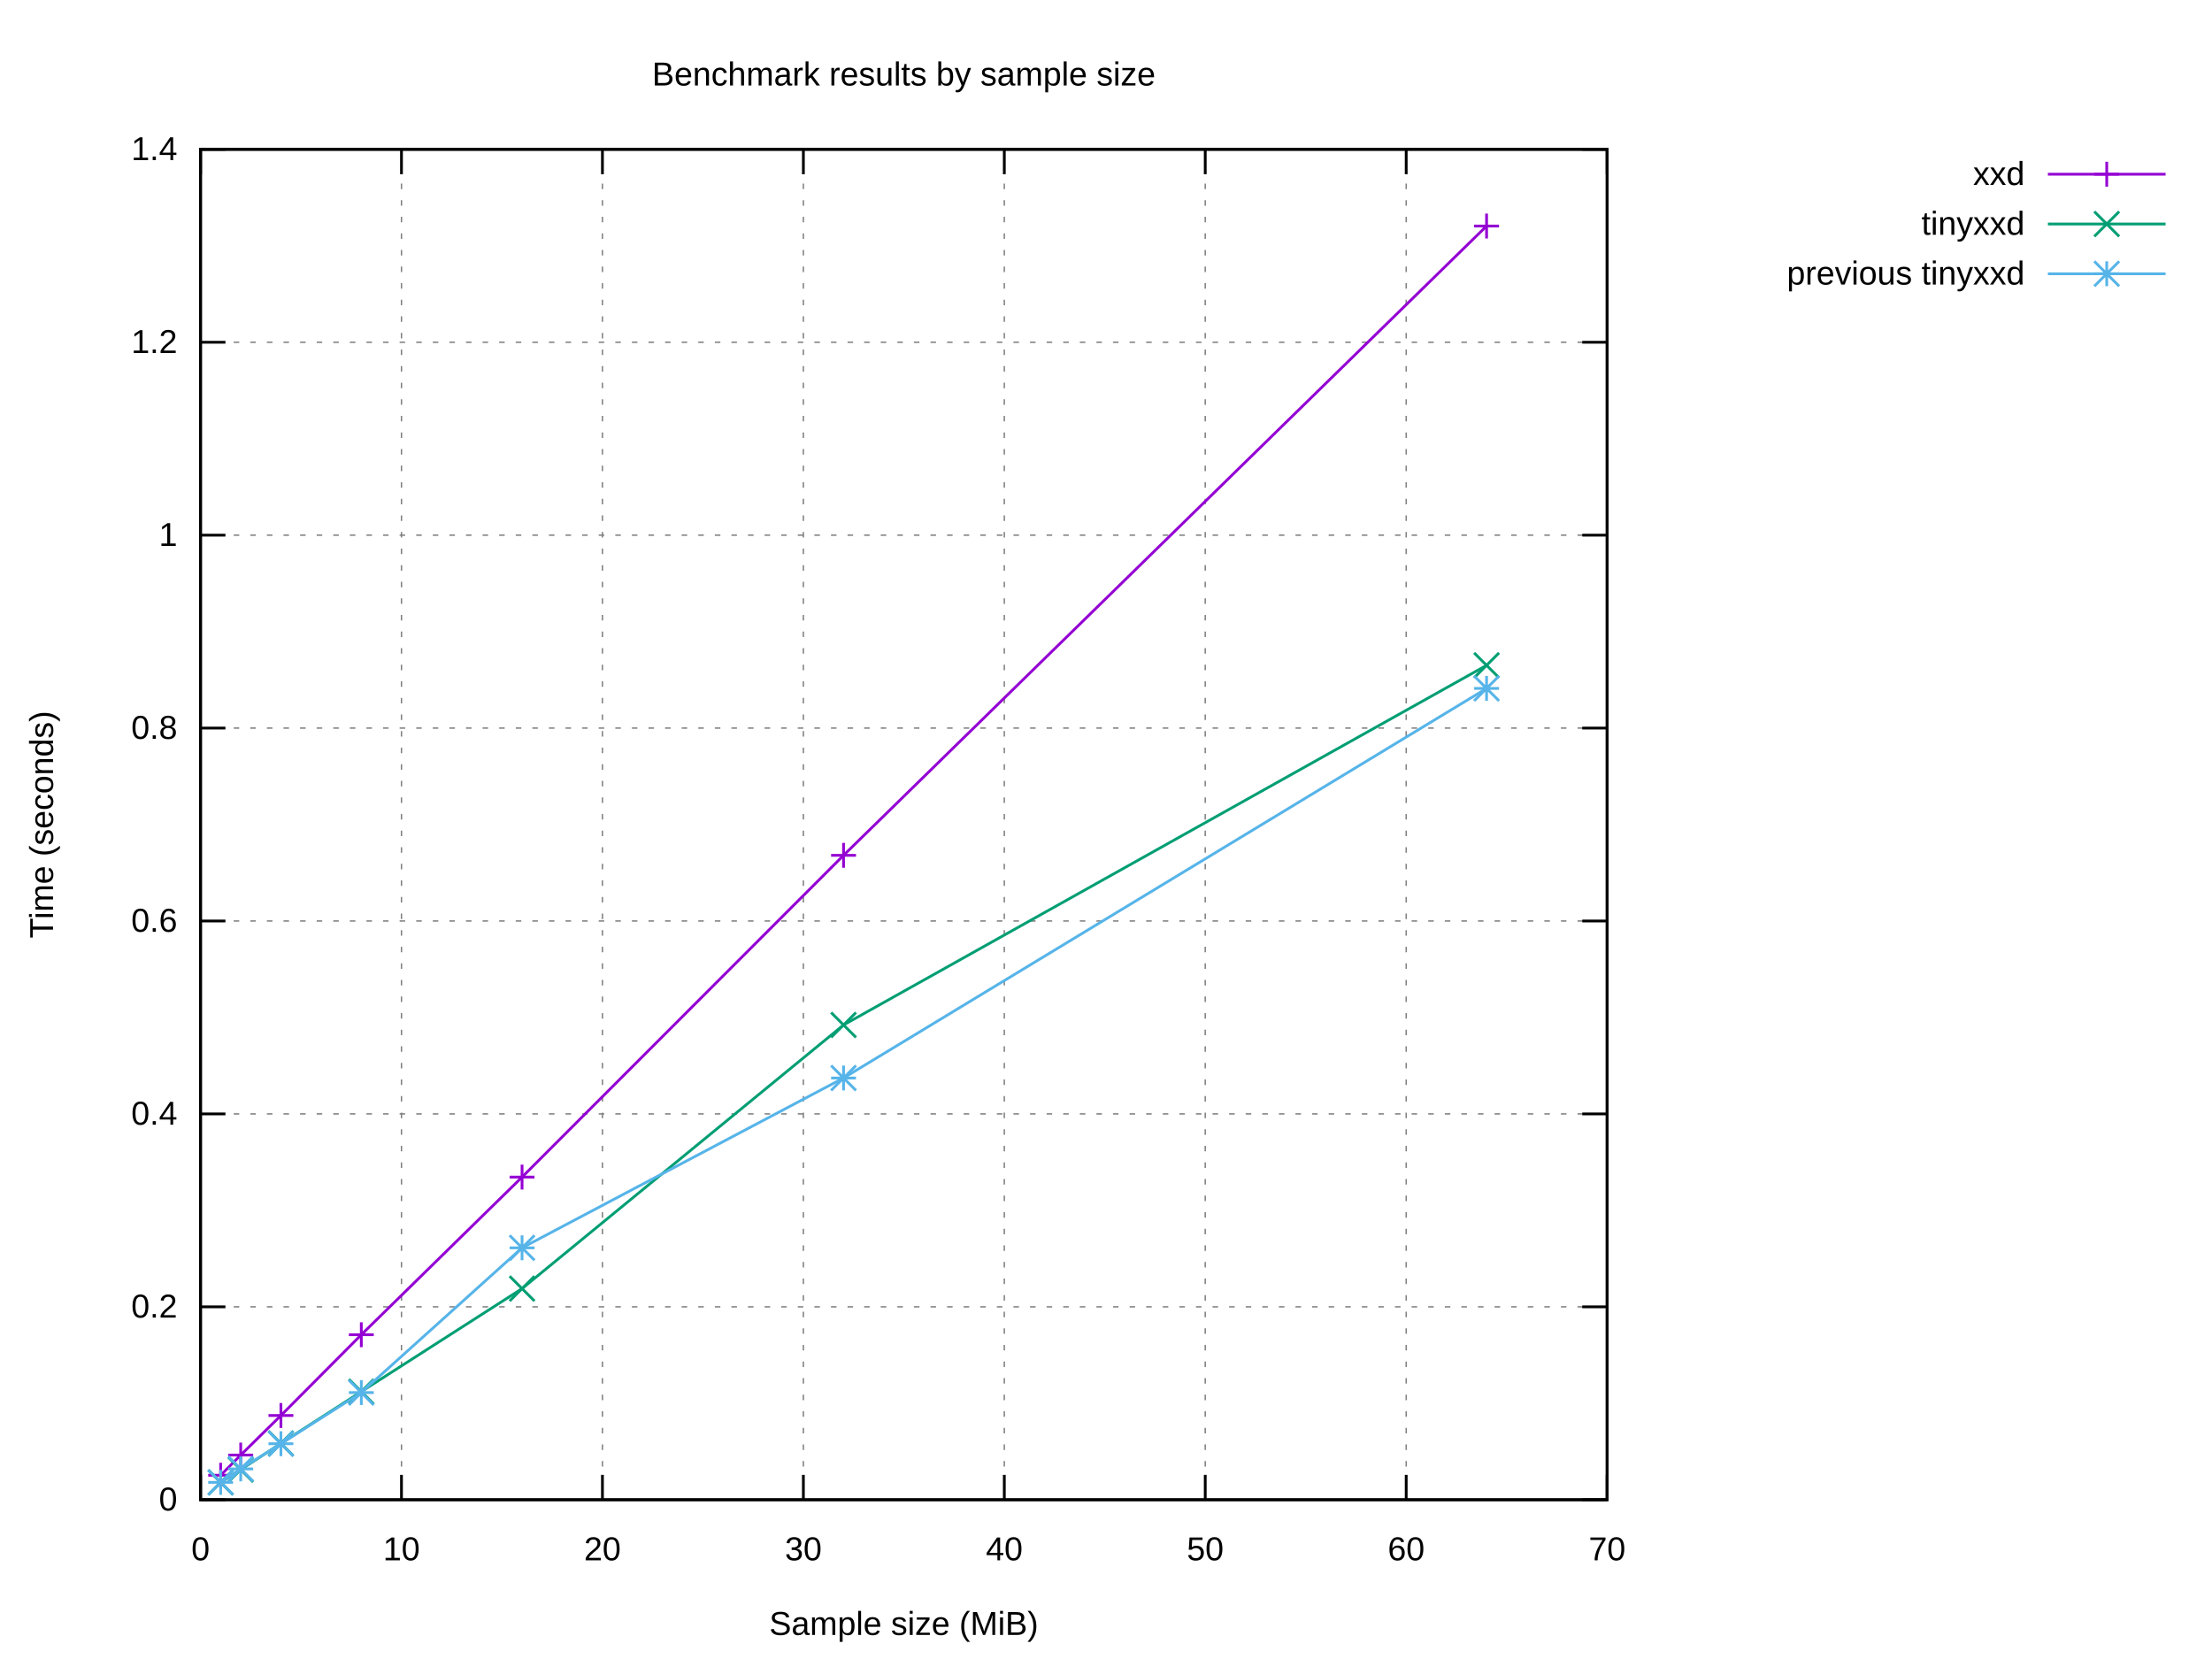
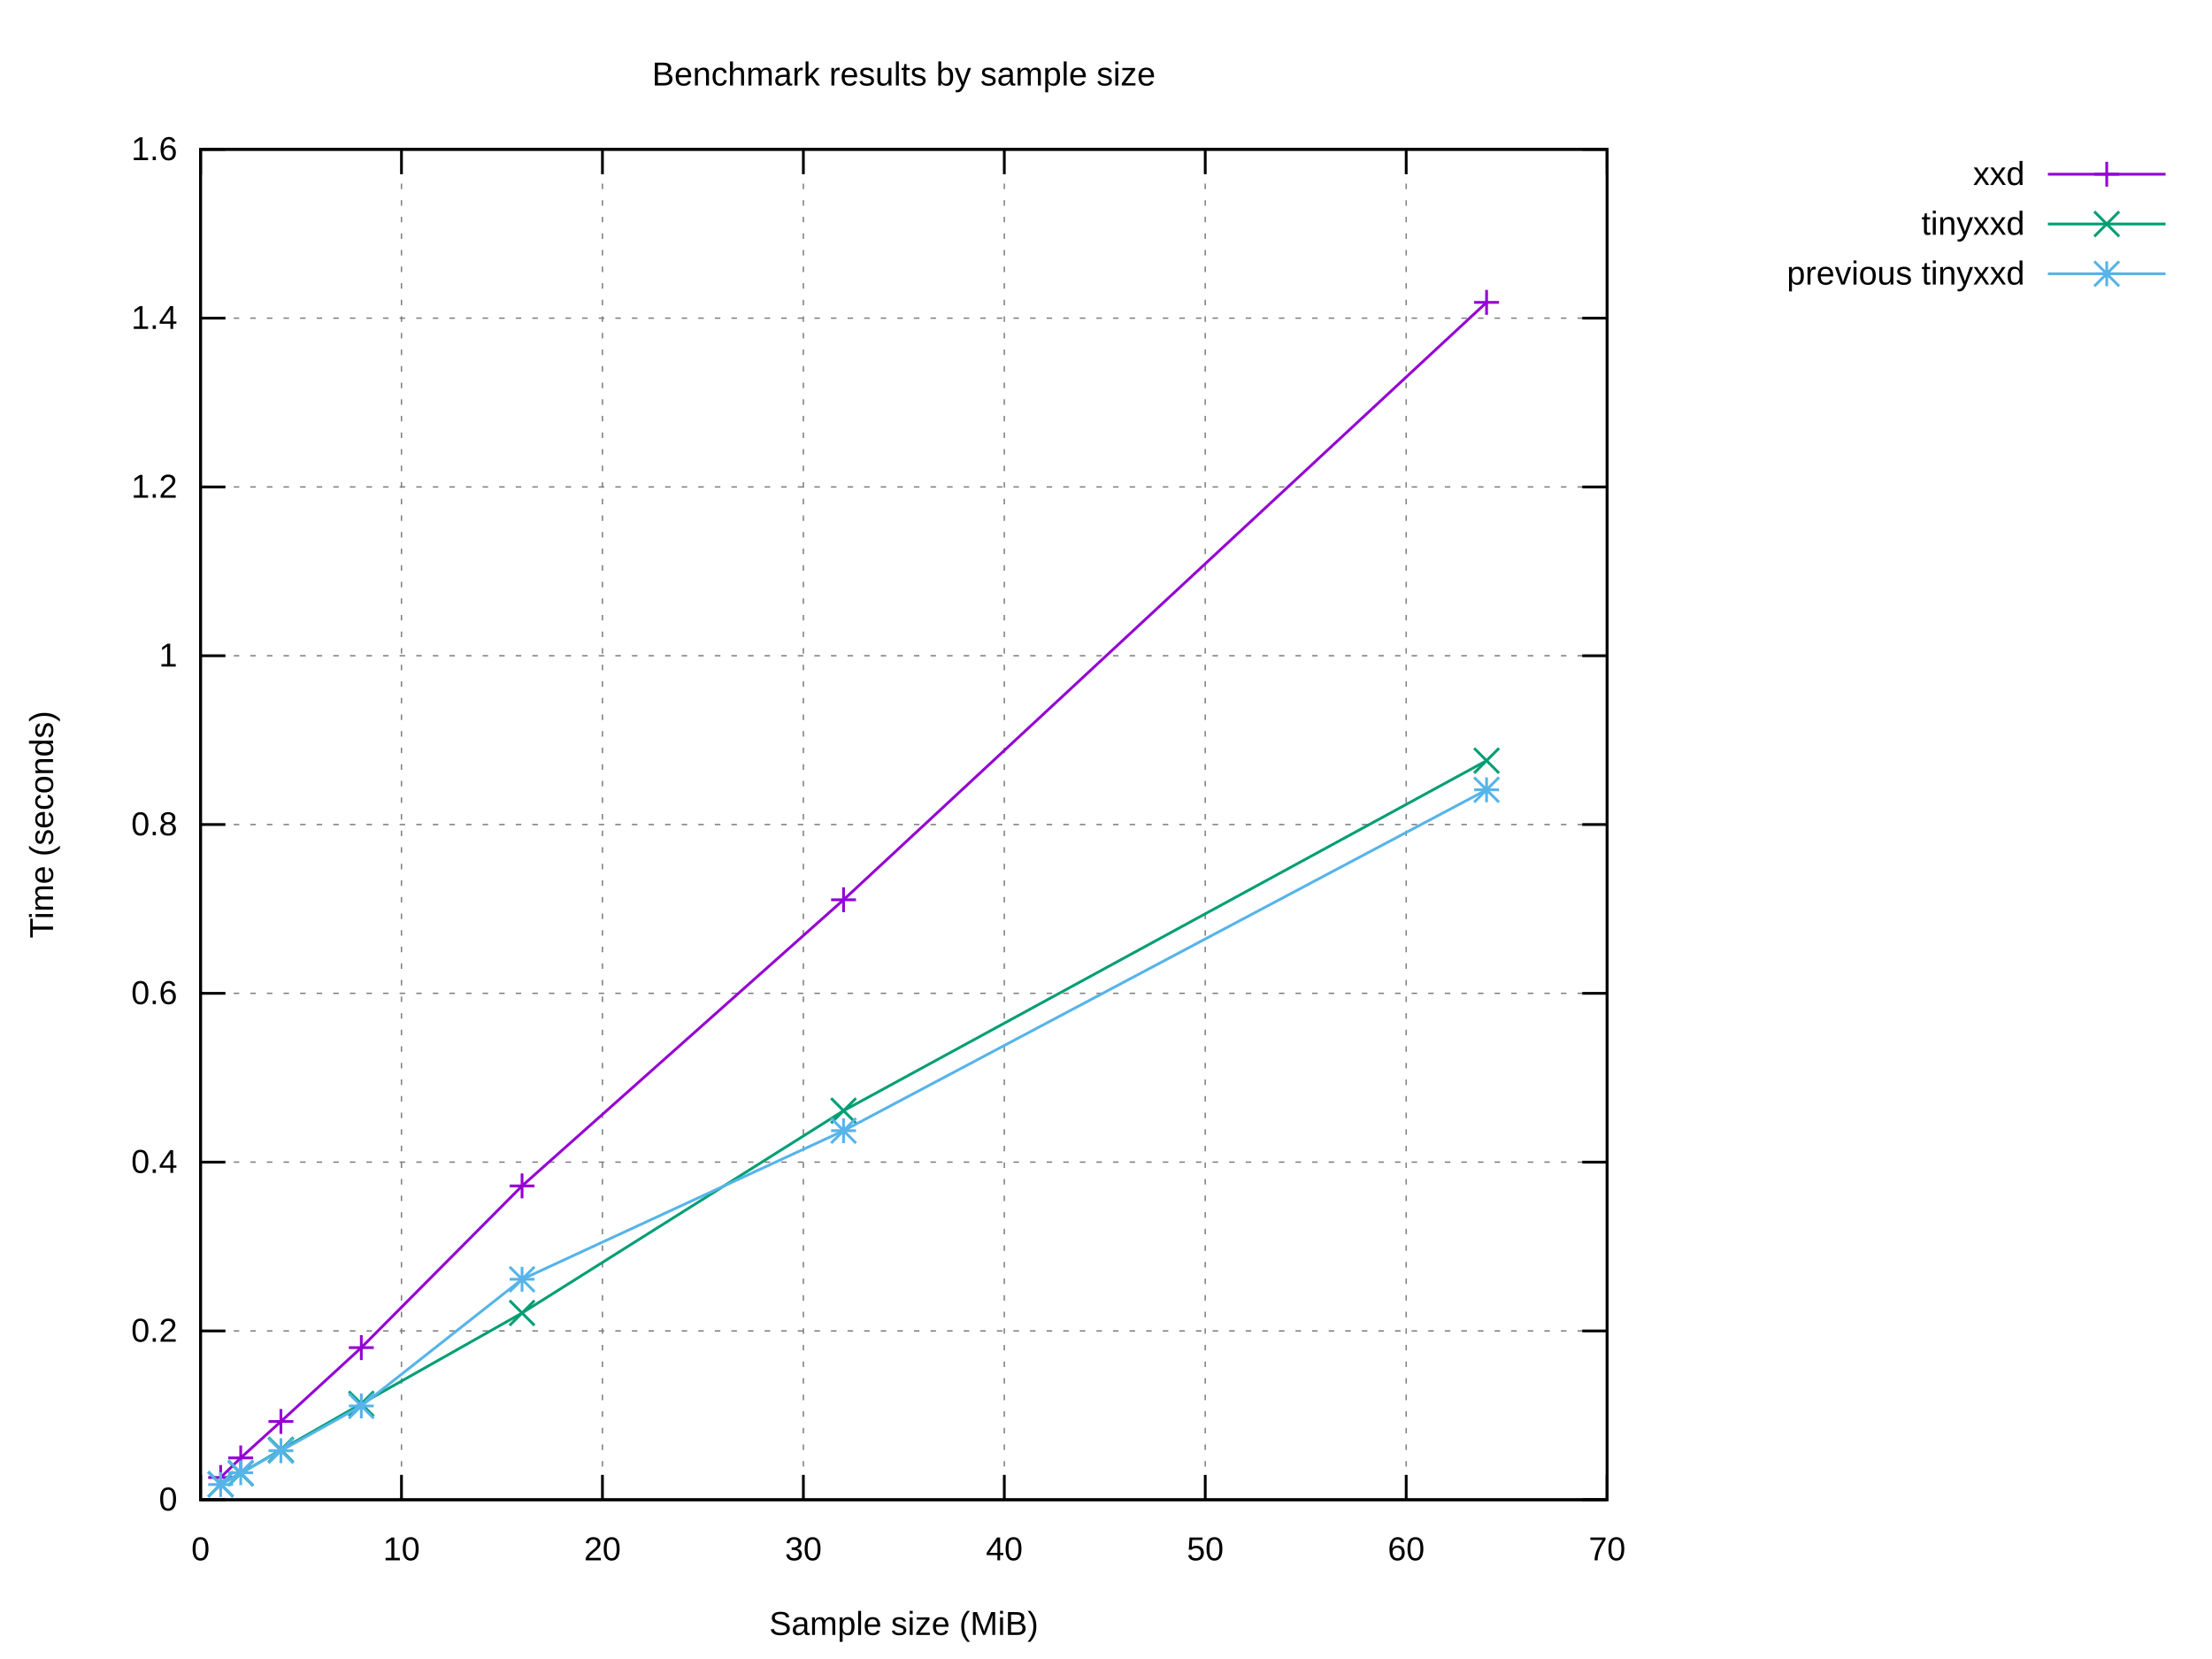
<svg xmlns="http://www.w3.org/2000/svg" xmlns:xlink="http://www.w3.org/1999/xlink" width="800" height="600" viewBox="0 0 800 600">
  <g id="gnuplot_canvas">
    <rect x="0" y="0" width="800" height="600" fill="#ffffff" />
    <defs>
      <circle id="gpDot" r="0.5" stroke-width="0.5" stroke="currentColor" />
      <path id="gpPt0" stroke-width="0.222" stroke="currentColor" d="M-1,0 h2 M0,-1 v2" />
      <path id="gpPt1" stroke-width="0.222" stroke="currentColor" d="M-1,-1 L1,1 M1,-1 L-1,1" />
      <path id="gpPt2" stroke-width="0.222" stroke="currentColor" d="M-1,0 L1,0 M0,-1 L0,1 M-1,-1 L1,1 M-1,1 L1,-1" />
      <rect id="gpPt3" stroke-width="0.222" stroke="currentColor" x="-1" y="-1" width="2" height="2" />
      <rect id="gpPt4" stroke-width="0.222" stroke="currentColor" fill="currentColor" x="-1" y="-1" width="2" height="2" />
      <circle id="gpPt5" stroke-width="0.222" stroke="currentColor" cx="0" cy="0" r="1" />
      <use xlink:href="#gpPt5" id="gpPt6" fill="currentColor" stroke="none" />
      <path id="gpPt7" stroke-width="0.222" stroke="currentColor" d="M0,-1.33 L-1.33,0.67 L1.33,0.67 z" />
      <use xlink:href="#gpPt7" id="gpPt8" fill="currentColor" stroke="none" />
      <use xlink:href="#gpPt7" id="gpPt9" stroke="currentColor" transform="rotate(180)" />
      <use xlink:href="#gpPt9" id="gpPt10" fill="currentColor" stroke="none" />
      <use xlink:href="#gpPt3" id="gpPt11" stroke="currentColor" transform="rotate(45)" />
      <use xlink:href="#gpPt11" id="gpPt12" fill="currentColor" stroke="none" />
      <path id="gpPt13" stroke-width="0.222" stroke="currentColor" d="M0,1.330 L1.265,0.411 L0.782,-1.067 L-0.782,-1.076 L-1.265,0.411 z" />
      <use xlink:href="#gpPt13" id="gpPt14" fill="currentColor" stroke="none" />
      <filter id="textbox" filterUnits="objectBoundingBox" x="0" y="0" height="1" width="1">
        <feFlood flood-color="#FFFFFF" flood-opacity="1" result="bgnd" />
        <feComposite in="SourceGraphic" in2="bgnd" operator="atop" />
      </filter>
      <filter id="greybox" filterUnits="objectBoundingBox" x="0" y="0" height="1" width="1">
        <feFlood flood-color="lightgrey" flood-opacity="1" result="grey" />
        <feComposite in="SourceGraphic" in2="grey" operator="atop" />
      </filter>
    </defs>
    <g fill="none" color="#FFFFFF" stroke="currentColor" stroke-width="1.00" stroke-linecap="butt" stroke-linejoin="miter">
</g>
    <g fill="none" color="black" stroke="currentColor" stroke-width="1.00" stroke-linecap="butt" stroke-linejoin="miter">
</g>
    <g fill="none" color="black" stroke="black" stroke-width="0.50" stroke-linecap="butt" stroke-linejoin="miter">
</g>
    <g fill="none" color="gray" stroke="currentColor" stroke-width="0.50" stroke-linecap="butt" stroke-linejoin="miter">
      <path stroke="gray" stroke-dasharray="2,4" class="gridline" d="M72.53,542.40 L581.24,542.40  " />
    </g>
    <g fill="none" color="gray" stroke="gray" stroke-width="1.00" stroke-linecap="butt" stroke-linejoin="miter">
</g>
    <g fill="none" color="black" stroke="currentColor" stroke-width="1.00" stroke-linecap="butt" stroke-linejoin="miter">
      <path stroke="black" d="M72.53,542.40 L81.53,542.40 M581.24,542.40 L572.24,542.40  " />
      <g transform="translate(64.14,546.30)" stroke="none" fill="black" font-family="Arial" font-size="12.00" text-anchor="end">
        <text>
          <tspan font-family="Arial"> 0</tspan>
        </text>
      </g>
    </g>
    <g fill="none" color="black" stroke="currentColor" stroke-width="1.00" stroke-linecap="butt" stroke-linejoin="miter">
</g>
    <g fill="none" color="black" stroke="black" stroke-width="0.50" stroke-linecap="butt" stroke-linejoin="miter">
</g>
    <g fill="none" color="gray" stroke="currentColor" stroke-width="0.50" stroke-linecap="butt" stroke-linejoin="miter">
-       <path stroke="gray" stroke-dasharray="2,4" class="gridline" d="M72.53,472.63 L581.24,472.63  " />
-     </g>
-     <g fill="none" color="gray" stroke="gray" stroke-width="1.00" stroke-linecap="butt" stroke-linejoin="miter">
- </g>
-     <g fill="none" color="black" stroke="currentColor" stroke-width="1.00" stroke-linecap="butt" stroke-linejoin="miter">
-       <path stroke="black" d="M72.53,472.63 L81.53,472.63 M581.24,472.63 L572.24,472.63  " />
-       <g transform="translate(64.14,476.53)" stroke="none" fill="black" font-family="Arial" font-size="12.00" text-anchor="end">
+       <path stroke="gray" stroke-dasharray="2,4" class="gridline" d="M72.53,481.35 L581.24,481.35  " />
+     </g>
+     <g fill="none" color="gray" stroke="gray" stroke-width="1.00" stroke-linecap="butt" stroke-linejoin="miter">
+ </g>
+     <g fill="none" color="black" stroke="currentColor" stroke-width="1.00" stroke-linecap="butt" stroke-linejoin="miter">
+       <path stroke="black" d="M72.53,481.35 L81.53,481.35 M581.24,481.35 L572.24,481.35  " />
+       <g transform="translate(64.14,485.25)" stroke="none" fill="black" font-family="Arial" font-size="12.00" text-anchor="end">
        <text>
          <tspan font-family="Arial"> 0.2</tspan>
        </text>
      </g>
    </g>
    <g fill="none" color="black" stroke="currentColor" stroke-width="1.00" stroke-linecap="butt" stroke-linejoin="miter">
</g>
    <g fill="none" color="black" stroke="black" stroke-width="0.50" stroke-linecap="butt" stroke-linejoin="miter">
</g>
    <g fill="none" color="gray" stroke="currentColor" stroke-width="0.50" stroke-linecap="butt" stroke-linejoin="miter">
-       <path stroke="gray" stroke-dasharray="2,4" class="gridline" d="M72.53,402.86 L581.24,402.86  " />
-     </g>
-     <g fill="none" color="gray" stroke="gray" stroke-width="1.00" stroke-linecap="butt" stroke-linejoin="miter">
- </g>
-     <g fill="none" color="black" stroke="currentColor" stroke-width="1.00" stroke-linecap="butt" stroke-linejoin="miter">
-       <path stroke="black" d="M72.53,402.86 L81.53,402.86 M581.24,402.86 L572.24,402.86  " />
-       <g transform="translate(64.14,406.76)" stroke="none" fill="black" font-family="Arial" font-size="12.00" text-anchor="end">
+       <path stroke="gray" stroke-dasharray="2,4" class="gridline" d="M72.53,420.30 L581.24,420.30  " />
+     </g>
+     <g fill="none" color="gray" stroke="gray" stroke-width="1.00" stroke-linecap="butt" stroke-linejoin="miter">
+ </g>
+     <g fill="none" color="black" stroke="currentColor" stroke-width="1.00" stroke-linecap="butt" stroke-linejoin="miter">
+       <path stroke="black" d="M72.53,420.30 L81.53,420.30 M581.24,420.30 L572.24,420.30  " />
+       <g transform="translate(64.14,424.20)" stroke="none" fill="black" font-family="Arial" font-size="12.00" text-anchor="end">
        <text>
          <tspan font-family="Arial"> 0.4</tspan>
        </text>
      </g>
    </g>
    <g fill="none" color="black" stroke="currentColor" stroke-width="1.00" stroke-linecap="butt" stroke-linejoin="miter">
</g>
    <g fill="none" color="black" stroke="black" stroke-width="0.50" stroke-linecap="butt" stroke-linejoin="miter">
</g>
    <g fill="none" color="gray" stroke="currentColor" stroke-width="0.50" stroke-linecap="butt" stroke-linejoin="miter">
-       <path stroke="gray" stroke-dasharray="2,4" class="gridline" d="M72.53,333.09 L581.24,333.09  " />
-     </g>
-     <g fill="none" color="gray" stroke="gray" stroke-width="1.00" stroke-linecap="butt" stroke-linejoin="miter">
- </g>
-     <g fill="none" color="black" stroke="currentColor" stroke-width="1.00" stroke-linecap="butt" stroke-linejoin="miter">
-       <path stroke="black" d="M72.53,333.09 L81.53,333.09 M581.24,333.09 L572.24,333.09  " />
-       <g transform="translate(64.14,336.99)" stroke="none" fill="black" font-family="Arial" font-size="12.00" text-anchor="end">
+       <path stroke="gray" stroke-dasharray="2,4" class="gridline" d="M72.53,359.25 L581.24,359.25  " />
+     </g>
+     <g fill="none" color="gray" stroke="gray" stroke-width="1.00" stroke-linecap="butt" stroke-linejoin="miter">
+ </g>
+     <g fill="none" color="black" stroke="currentColor" stroke-width="1.00" stroke-linecap="butt" stroke-linejoin="miter">
+       <path stroke="black" d="M72.53,359.25 L81.53,359.25 M581.24,359.25 L572.24,359.25  " />
+       <g transform="translate(64.14,363.15)" stroke="none" fill="black" font-family="Arial" font-size="12.00" text-anchor="end">
        <text>
          <tspan font-family="Arial"> 0.6</tspan>
        </text>
      </g>
    </g>
    <g fill="none" color="black" stroke="currentColor" stroke-width="1.00" stroke-linecap="butt" stroke-linejoin="miter">
</g>
    <g fill="none" color="black" stroke="black" stroke-width="0.50" stroke-linecap="butt" stroke-linejoin="miter">
</g>
    <g fill="none" color="gray" stroke="currentColor" stroke-width="0.50" stroke-linecap="butt" stroke-linejoin="miter">
-       <path stroke="gray" stroke-dasharray="2,4" class="gridline" d="M72.53,263.32 L581.24,263.32  " />
-     </g>
-     <g fill="none" color="gray" stroke="gray" stroke-width="1.00" stroke-linecap="butt" stroke-linejoin="miter">
- </g>
-     <g fill="none" color="black" stroke="currentColor" stroke-width="1.00" stroke-linecap="butt" stroke-linejoin="miter">
-       <path stroke="black" d="M72.53,263.32 L81.53,263.32 M581.24,263.32 L572.24,263.32  " />
-       <g transform="translate(64.14,267.22)" stroke="none" fill="black" font-family="Arial" font-size="12.00" text-anchor="end">
+       <path stroke="gray" stroke-dasharray="2,4" class="gridline" d="M72.53,298.20 L581.24,298.20  " />
+     </g>
+     <g fill="none" color="gray" stroke="gray" stroke-width="1.00" stroke-linecap="butt" stroke-linejoin="miter">
+ </g>
+     <g fill="none" color="black" stroke="currentColor" stroke-width="1.00" stroke-linecap="butt" stroke-linejoin="miter">
+       <path stroke="black" d="M72.53,298.20 L81.53,298.20 M581.24,298.20 L572.24,298.20  " />
+       <g transform="translate(64.14,302.10)" stroke="none" fill="black" font-family="Arial" font-size="12.00" text-anchor="end">
        <text>
          <tspan font-family="Arial"> 0.8</tspan>
        </text>
      </g>
    </g>
    <g fill="none" color="black" stroke="currentColor" stroke-width="1.00" stroke-linecap="butt" stroke-linejoin="miter">
</g>
    <g fill="none" color="black" stroke="black" stroke-width="0.50" stroke-linecap="butt" stroke-linejoin="miter">
</g>
    <g fill="none" color="gray" stroke="currentColor" stroke-width="0.50" stroke-linecap="butt" stroke-linejoin="miter">
-       <path stroke="gray" stroke-dasharray="2,4" class="gridline" d="M72.53,193.55 L581.24,193.55  " />
-     </g>
-     <g fill="none" color="gray" stroke="gray" stroke-width="1.00" stroke-linecap="butt" stroke-linejoin="miter">
- </g>
-     <g fill="none" color="black" stroke="currentColor" stroke-width="1.00" stroke-linecap="butt" stroke-linejoin="miter">
-       <path stroke="black" d="M72.53,193.55 L81.53,193.55 M581.24,193.55 L572.24,193.55  " />
-       <g transform="translate(64.14,197.45)" stroke="none" fill="black" font-family="Arial" font-size="12.00" text-anchor="end">
+       <path stroke="gray" stroke-dasharray="2,4" class="gridline" d="M72.53,237.16 L581.24,237.16  " />
+     </g>
+     <g fill="none" color="gray" stroke="gray" stroke-width="1.00" stroke-linecap="butt" stroke-linejoin="miter">
+ </g>
+     <g fill="none" color="black" stroke="currentColor" stroke-width="1.00" stroke-linecap="butt" stroke-linejoin="miter">
+       <path stroke="black" d="M72.53,237.16 L81.53,237.16 M581.24,237.16 L572.24,237.16  " />
+       <g transform="translate(64.14,241.06)" stroke="none" fill="black" font-family="Arial" font-size="12.00" text-anchor="end">
        <text>
          <tspan font-family="Arial"> 1</tspan>
        </text>
      </g>
    </g>
    <g fill="none" color="black" stroke="currentColor" stroke-width="1.00" stroke-linecap="butt" stroke-linejoin="miter">
</g>
    <g fill="none" color="black" stroke="black" stroke-width="0.50" stroke-linecap="butt" stroke-linejoin="miter">
</g>
    <g fill="none" color="gray" stroke="currentColor" stroke-width="0.50" stroke-linecap="butt" stroke-linejoin="miter">
-       <path stroke="gray" stroke-dasharray="2,4" class="gridline" d="M72.53,123.78 L581.24,123.78  " />
-     </g>
-     <g fill="none" color="gray" stroke="gray" stroke-width="1.00" stroke-linecap="butt" stroke-linejoin="miter">
- </g>
-     <g fill="none" color="black" stroke="currentColor" stroke-width="1.00" stroke-linecap="butt" stroke-linejoin="miter">
-       <path stroke="black" d="M72.53,123.78 L81.53,123.78 M581.24,123.78 L572.24,123.78  " />
-       <g transform="translate(64.14,127.68)" stroke="none" fill="black" font-family="Arial" font-size="12.00" text-anchor="end">
+       <path stroke="gray" stroke-dasharray="2,4" class="gridline" d="M72.53,176.11 L581.24,176.11  " />
+     </g>
+     <g fill="none" color="gray" stroke="gray" stroke-width="1.00" stroke-linecap="butt" stroke-linejoin="miter">
+ </g>
+     <g fill="none" color="black" stroke="currentColor" stroke-width="1.00" stroke-linecap="butt" stroke-linejoin="miter">
+       <path stroke="black" d="M72.53,176.11 L81.53,176.11 M581.24,176.11 L572.24,176.11  " />
+       <g transform="translate(64.14,180.01)" stroke="none" fill="black" font-family="Arial" font-size="12.00" text-anchor="end">
        <text>
          <tspan font-family="Arial"> 1.2</tspan>
+         </text>
+       </g>
+     </g>
+     <g fill="none" color="black" stroke="currentColor" stroke-width="1.00" stroke-linecap="butt" stroke-linejoin="miter">
+ </g>
+     <g fill="none" color="black" stroke="black" stroke-width="0.50" stroke-linecap="butt" stroke-linejoin="miter">
+ </g>
+     <g fill="none" color="gray" stroke="currentColor" stroke-width="0.50" stroke-linecap="butt" stroke-linejoin="miter">
+       <path stroke="gray" stroke-dasharray="2,4" class="gridline" d="M72.53,115.06 L581.24,115.06  " />
+     </g>
+     <g fill="none" color="gray" stroke="gray" stroke-width="1.00" stroke-linecap="butt" stroke-linejoin="miter">
+ </g>
+     <g fill="none" color="black" stroke="currentColor" stroke-width="1.00" stroke-linecap="butt" stroke-linejoin="miter">
+       <path stroke="black" d="M72.53,115.06 L81.53,115.06 M581.24,115.06 L572.24,115.06  " />
+       <g transform="translate(64.14,118.96)" stroke="none" fill="black" font-family="Arial" font-size="12.00" text-anchor="end">
+         <text>
+           <tspan font-family="Arial"> 1.4</tspan>
        </text>
      </g>
    </g>
    <g fill="none" color="black" stroke="currentColor" stroke-width="1.00" stroke-linecap="butt" stroke-linejoin="miter">
</g>
    <g fill="none" color="black" stroke="black" stroke-width="0.50" stroke-linecap="butt" stroke-linejoin="miter">
</g>
    <g fill="none" color="gray" stroke="currentColor" stroke-width="0.50" stroke-linecap="butt" stroke-linejoin="miter">
      <path stroke="gray" stroke-dasharray="2,4" class="gridline" d="M72.53,54.01 L581.24,54.01  " />
    </g>
    <g fill="none" color="gray" stroke="gray" stroke-width="1.00" stroke-linecap="butt" stroke-linejoin="miter">
</g>
    <g fill="none" color="black" stroke="currentColor" stroke-width="1.00" stroke-linecap="butt" stroke-linejoin="miter">
      <path stroke="black" d="M72.53,54.01 L81.53,54.01 M581.24,54.01 L572.24,54.01  " />
      <g transform="translate(64.14,57.91)" stroke="none" fill="black" font-family="Arial" font-size="12.00" text-anchor="end">
        <text>
-           <tspan font-family="Arial"> 1.4</tspan>
+           <tspan font-family="Arial"> 1.6</tspan>
        </text>
      </g>
    </g>
    <g fill="none" color="black" stroke="currentColor" stroke-width="1.00" stroke-linecap="butt" stroke-linejoin="miter">
</g>
    <g fill="none" color="black" stroke="black" stroke-width="0.50" stroke-linecap="butt" stroke-linejoin="miter">
</g>
    <g fill="none" color="gray" stroke="currentColor" stroke-width="0.50" stroke-linecap="butt" stroke-linejoin="miter">
      <path stroke="gray" stroke-dasharray="2,4" class="gridline" d="M72.53,542.40 L72.53,54.01  " />
    </g>
    <g fill="none" color="gray" stroke="gray" stroke-width="1.00" stroke-linecap="butt" stroke-linejoin="miter">
</g>
    <g fill="none" color="black" stroke="currentColor" stroke-width="1.00" stroke-linecap="butt" stroke-linejoin="miter">
      <path stroke="black" d="M72.53,542.40 L72.53,533.40 M72.53,54.01 L72.53,63.01  " />
      <g transform="translate(72.53,564.30)" stroke="none" fill="black" font-family="Arial" font-size="12.00" text-anchor="middle">
        <text>
          <tspan font-family="Arial"> 0</tspan>
        </text>
      </g>
    </g>
    <g fill="none" color="black" stroke="currentColor" stroke-width="1.00" stroke-linecap="butt" stroke-linejoin="miter">
</g>
    <g fill="none" color="black" stroke="black" stroke-width="0.50" stroke-linecap="butt" stroke-linejoin="miter">
</g>
    <g fill="none" color="gray" stroke="currentColor" stroke-width="0.50" stroke-linecap="butt" stroke-linejoin="miter">
      <path stroke="gray" stroke-dasharray="2,4" class="gridline" d="M145.20,542.40 L145.20,54.01  " />
    </g>
    <g fill="none" color="gray" stroke="gray" stroke-width="1.00" stroke-linecap="butt" stroke-linejoin="miter">
</g>
    <g fill="none" color="black" stroke="currentColor" stroke-width="1.00" stroke-linecap="butt" stroke-linejoin="miter">
      <path stroke="black" d="M145.20,542.40 L145.20,533.40 M145.20,54.01 L145.20,63.01  " />
      <g transform="translate(145.20,564.30)" stroke="none" fill="black" font-family="Arial" font-size="12.00" text-anchor="middle">
        <text>
          <tspan font-family="Arial"> 10</tspan>
        </text>
      </g>
    </g>
    <g fill="none" color="black" stroke="currentColor" stroke-width="1.00" stroke-linecap="butt" stroke-linejoin="miter">
</g>
    <g fill="none" color="black" stroke="black" stroke-width="0.50" stroke-linecap="butt" stroke-linejoin="miter">
</g>
    <g fill="none" color="gray" stroke="currentColor" stroke-width="0.50" stroke-linecap="butt" stroke-linejoin="miter">
      <path stroke="gray" stroke-dasharray="2,4" class="gridline" d="M217.88,542.40 L217.88,54.01  " />
    </g>
    <g fill="none" color="gray" stroke="gray" stroke-width="1.00" stroke-linecap="butt" stroke-linejoin="miter">
</g>
    <g fill="none" color="black" stroke="currentColor" stroke-width="1.00" stroke-linecap="butt" stroke-linejoin="miter">
      <path stroke="black" d="M217.88,542.40 L217.88,533.40 M217.88,54.01 L217.88,63.01  " />
      <g transform="translate(217.88,564.30)" stroke="none" fill="black" font-family="Arial" font-size="12.00" text-anchor="middle">
        <text>
          <tspan font-family="Arial"> 20</tspan>
        </text>
      </g>
    </g>
    <g fill="none" color="black" stroke="currentColor" stroke-width="1.00" stroke-linecap="butt" stroke-linejoin="miter">
</g>
    <g fill="none" color="black" stroke="black" stroke-width="0.50" stroke-linecap="butt" stroke-linejoin="miter">
</g>
    <g fill="none" color="gray" stroke="currentColor" stroke-width="0.50" stroke-linecap="butt" stroke-linejoin="miter">
      <path stroke="gray" stroke-dasharray="2,4" class="gridline" d="M290.55,542.40 L290.55,54.01  " />
    </g>
    <g fill="none" color="gray" stroke="gray" stroke-width="1.00" stroke-linecap="butt" stroke-linejoin="miter">
</g>
    <g fill="none" color="black" stroke="currentColor" stroke-width="1.00" stroke-linecap="butt" stroke-linejoin="miter">
      <path stroke="black" d="M290.55,542.40 L290.55,533.40 M290.55,54.01 L290.55,63.01  " />
      <g transform="translate(290.55,564.30)" stroke="none" fill="black" font-family="Arial" font-size="12.00" text-anchor="middle">
        <text>
          <tspan font-family="Arial"> 30</tspan>
        </text>
      </g>
    </g>
    <g fill="none" color="black" stroke="currentColor" stroke-width="1.00" stroke-linecap="butt" stroke-linejoin="miter">
</g>
    <g fill="none" color="black" stroke="black" stroke-width="0.50" stroke-linecap="butt" stroke-linejoin="miter">
</g>
    <g fill="none" color="gray" stroke="currentColor" stroke-width="0.50" stroke-linecap="butt" stroke-linejoin="miter">
      <path stroke="gray" stroke-dasharray="2,4" class="gridline" d="M363.22,542.40 L363.22,54.01  " />
    </g>
    <g fill="none" color="gray" stroke="gray" stroke-width="1.00" stroke-linecap="butt" stroke-linejoin="miter">
</g>
    <g fill="none" color="black" stroke="currentColor" stroke-width="1.00" stroke-linecap="butt" stroke-linejoin="miter">
      <path stroke="black" d="M363.22,542.40 L363.22,533.40 M363.22,54.01 L363.22,63.01  " />
      <g transform="translate(363.22,564.30)" stroke="none" fill="black" font-family="Arial" font-size="12.00" text-anchor="middle">
        <text>
          <tspan font-family="Arial"> 40</tspan>
        </text>
      </g>
    </g>
    <g fill="none" color="black" stroke="currentColor" stroke-width="1.00" stroke-linecap="butt" stroke-linejoin="miter">
</g>
    <g fill="none" color="black" stroke="black" stroke-width="0.50" stroke-linecap="butt" stroke-linejoin="miter">
</g>
    <g fill="none" color="gray" stroke="currentColor" stroke-width="0.50" stroke-linecap="butt" stroke-linejoin="miter">
      <path stroke="gray" stroke-dasharray="2,4" class="gridline" d="M435.89,542.40 L435.89,54.01  " />
    </g>
    <g fill="none" color="gray" stroke="gray" stroke-width="1.00" stroke-linecap="butt" stroke-linejoin="miter">
</g>
    <g fill="none" color="black" stroke="currentColor" stroke-width="1.00" stroke-linecap="butt" stroke-linejoin="miter">
      <path stroke="black" d="M435.89,542.40 L435.89,533.40 M435.89,54.01 L435.89,63.01  " />
      <g transform="translate(435.89,564.30)" stroke="none" fill="black" font-family="Arial" font-size="12.00" text-anchor="middle">
        <text>
          <tspan font-family="Arial"> 50</tspan>
        </text>
      </g>
    </g>
    <g fill="none" color="black" stroke="currentColor" stroke-width="1.00" stroke-linecap="butt" stroke-linejoin="miter">
</g>
    <g fill="none" color="black" stroke="black" stroke-width="0.50" stroke-linecap="butt" stroke-linejoin="miter">
</g>
    <g fill="none" color="gray" stroke="currentColor" stroke-width="0.50" stroke-linecap="butt" stroke-linejoin="miter">
      <path stroke="gray" stroke-dasharray="2,4" class="gridline" d="M508.57,542.40 L508.57,54.01  " />
    </g>
    <g fill="none" color="gray" stroke="gray" stroke-width="1.00" stroke-linecap="butt" stroke-linejoin="miter">
</g>
    <g fill="none" color="black" stroke="currentColor" stroke-width="1.00" stroke-linecap="butt" stroke-linejoin="miter">
      <path stroke="black" d="M508.57,542.40 L508.57,533.40 M508.57,54.01 L508.57,63.01  " />
      <g transform="translate(508.57,564.30)" stroke="none" fill="black" font-family="Arial" font-size="12.00" text-anchor="middle">
        <text>
          <tspan font-family="Arial"> 60</tspan>
        </text>
      </g>
    </g>
    <g fill="none" color="black" stroke="currentColor" stroke-width="1.00" stroke-linecap="butt" stroke-linejoin="miter">
</g>
    <g fill="none" color="black" stroke="black" stroke-width="0.50" stroke-linecap="butt" stroke-linejoin="miter">
</g>
    <g fill="none" color="gray" stroke="currentColor" stroke-width="0.50" stroke-linecap="butt" stroke-linejoin="miter">
      <path stroke="gray" stroke-dasharray="2,4" class="gridline" d="M581.24,542.40 L581.24,54.01  " />
    </g>
    <g fill="none" color="gray" stroke="gray" stroke-width="1.00" stroke-linecap="butt" stroke-linejoin="miter">
</g>
    <g fill="none" color="black" stroke="currentColor" stroke-width="1.00" stroke-linecap="butt" stroke-linejoin="miter">
      <path stroke="black" d="M581.24,542.40 L581.24,533.40 M581.24,54.01 L581.24,63.01  " />
      <g transform="translate(581.24,564.30)" stroke="none" fill="black" font-family="Arial" font-size="12.00" text-anchor="middle">
        <text>
          <tspan font-family="Arial"> 70</tspan>
        </text>
      </g>
    </g>
    <g fill="none" color="black" stroke="currentColor" stroke-width="1.00" stroke-linecap="butt" stroke-linejoin="miter">
</g>
    <g fill="none" color="black" stroke="currentColor" stroke-width="1.00" stroke-linecap="butt" stroke-linejoin="miter">
      <path stroke="black" d="M72.53,54.01 L72.53,542.40 L581.24,542.40 L581.24,54.01 L72.53,54.01 Z  " />
    </g>
    <g fill="none" color="black" stroke="currentColor" stroke-width="1.00" stroke-linecap="butt" stroke-linejoin="miter">
</g>
    <g id="gnuplot_plot_1">
      <g fill="none" color="black" stroke="currentColor" stroke-width="1.00" stroke-linecap="butt" stroke-linejoin="miter">
        <g transform="translate(732.26,66.91)" stroke="none" fill="black" font-family="Arial" font-size="12.00" text-anchor="end">
          <text>
            <tspan font-family="Arial">xxd</tspan>
          </text>
        </g>
      </g>
      <g fill="none" color="black" stroke="currentColor" stroke-width="1.00" stroke-linecap="butt" stroke-linejoin="miter">
-         <path stroke="rgb(148,   0, 211)" d="M740.65,63.01 L783.21,63.01 M537.64,81.75 L305.08,309.34 L188.81,425.71 L130.67,482.72 L101.60,511.93 L87.06,526.24   L79.80,533.54  " />
-         <use xlink:href="#gpPt0" transform="translate(537.64,81.75) scale(4.50)" color="rgb(148,   0, 211)" />
-         <use xlink:href="#gpPt0" transform="translate(305.08,309.34) scale(4.50)" color="rgb(148,   0, 211)" />
-         <use xlink:href="#gpPt0" transform="translate(188.81,425.71) scale(4.50)" color="rgb(148,   0, 211)" />
-         <use xlink:href="#gpPt0" transform="translate(130.67,482.72) scale(4.50)" color="rgb(148,   0, 211)" />
-         <use xlink:href="#gpPt0" transform="translate(101.60,511.93) scale(4.50)" color="rgb(148,   0, 211)" />
-         <use xlink:href="#gpPt0" transform="translate(87.06,526.24) scale(4.50)" color="rgb(148,   0, 211)" />
-         <use xlink:href="#gpPt0" transform="translate(79.80,533.54) scale(4.50)" color="rgb(148,   0, 211)" />
+         <path stroke="rgb(148,   0, 211)" d="M740.65,63.01 L783.21,63.01 M537.64,109.36 L305.08,325.42 L188.81,428.90 L130.67,487.39 L101.60,514.09 L87.06,527.27   L79.80,534.36  " />
+         <use xlink:href="#gpPt0" transform="translate(537.64,109.36) scale(4.50)" color="rgb(148,   0, 211)" />
+         <use xlink:href="#gpPt0" transform="translate(305.08,325.42) scale(4.50)" color="rgb(148,   0, 211)" />
+         <use xlink:href="#gpPt0" transform="translate(188.81,428.90) scale(4.50)" color="rgb(148,   0, 211)" />
+         <use xlink:href="#gpPt0" transform="translate(130.67,487.39) scale(4.50)" color="rgb(148,   0, 211)" />
+         <use xlink:href="#gpPt0" transform="translate(101.60,514.09) scale(4.50)" color="rgb(148,   0, 211)" />
+         <use xlink:href="#gpPt0" transform="translate(87.06,527.27) scale(4.50)" color="rgb(148,   0, 211)" />
+         <use xlink:href="#gpPt0" transform="translate(79.80,534.36) scale(4.50)" color="rgb(148,   0, 211)" />
        <use xlink:href="#gpPt0" transform="translate(761.93,63.01) scale(4.50)" color="rgb(148,   0, 211)" />
      </g>
    </g>
    <g id="gnuplot_plot_2">
      <g fill="none" color="black" stroke="currentColor" stroke-width="1.00" stroke-linecap="butt" stroke-linejoin="miter">
        <g transform="translate(732.26,84.91)" stroke="none" fill="black" font-family="Arial" font-size="12.00" text-anchor="end">
          <text>
            <tspan font-family="Arial">tinyxxd</tspan>
          </text>
        </g>
      </g>
      <g fill="none" color="black" stroke="currentColor" stroke-width="1.00" stroke-linecap="butt" stroke-linejoin="miter">
-         <path stroke="rgb(  0, 158, 115)" d="M740.65,81.01 L783.21,81.01 M537.64,240.62 L305.08,370.69 L188.81,466.04 L130.67,503.30 L101.60,522.04 L87.06,531.50   L79.80,536.12  " />
-         <use xlink:href="#gpPt1" transform="translate(537.64,240.62) scale(4.50)" color="rgb(  0, 158, 115)" />
-         <use xlink:href="#gpPt1" transform="translate(305.08,370.69) scale(4.50)" color="rgb(  0, 158, 115)" />
-         <use xlink:href="#gpPt1" transform="translate(188.81,466.04) scale(4.50)" color="rgb(  0, 158, 115)" />
-         <use xlink:href="#gpPt1" transform="translate(130.67,503.30) scale(4.50)" color="rgb(  0, 158, 115)" />
-         <use xlink:href="#gpPt1" transform="translate(101.60,522.04) scale(4.50)" color="rgb(  0, 158, 115)" />
-         <use xlink:href="#gpPt1" transform="translate(87.06,531.50) scale(4.50)" color="rgb(  0, 158, 115)" />
-         <use xlink:href="#gpPt1" transform="translate(79.80,536.12) scale(4.50)" color="rgb(  0, 158, 115)" />
+         <path stroke="rgb(  0, 158, 115)" d="M740.65,81.01 L783.21,81.01 M537.64,275.10 L305.08,401.70 L188.81,474.86 L130.67,507.70 L101.60,524.33 L87.06,532.84   L79.80,536.77  " />
+         <use xlink:href="#gpPt1" transform="translate(537.64,275.10) scale(4.50)" color="rgb(  0, 158, 115)" />
+         <use xlink:href="#gpPt1" transform="translate(305.08,401.70) scale(4.50)" color="rgb(  0, 158, 115)" />
+         <use xlink:href="#gpPt1" transform="translate(188.81,474.86) scale(4.50)" color="rgb(  0, 158, 115)" />
+         <use xlink:href="#gpPt1" transform="translate(130.67,507.70) scale(4.50)" color="rgb(  0, 158, 115)" />
+         <use xlink:href="#gpPt1" transform="translate(101.60,524.33) scale(4.50)" color="rgb(  0, 158, 115)" />
+         <use xlink:href="#gpPt1" transform="translate(87.06,532.84) scale(4.50)" color="rgb(  0, 158, 115)" />
+         <use xlink:href="#gpPt1" transform="translate(79.80,536.77) scale(4.50)" color="rgb(  0, 158, 115)" />
        <use xlink:href="#gpPt1" transform="translate(761.93,81.01) scale(4.50)" color="rgb(  0, 158, 115)" />
      </g>
    </g>
    <g id="gnuplot_plot_3">
      <g fill="none" color="black" stroke="currentColor" stroke-width="1.00" stroke-linecap="butt" stroke-linejoin="miter">
        <g transform="translate(732.26,102.91)" stroke="none" fill="black" font-family="Arial" font-size="12.00" text-anchor="end">
          <text>
            <tspan font-family="Arial">previous tinyxxd</tspan>
          </text>
        </g>
      </g>
      <g fill="none" color="black" stroke="currentColor" stroke-width="1.00" stroke-linecap="butt" stroke-linejoin="miter">
-         <path stroke="rgb( 86, 180, 233)" d="M740.65,99.01 L783.21,99.01 M537.64,248.97 L305.08,389.87 L188.81,451.29 L130.67,503.64 L101.60,522.14 L87.06,531.25   L79.80,536.12  " />
-         <use xlink:href="#gpPt2" transform="translate(537.64,248.97) scale(4.50)" color="rgb( 86, 180, 233)" />
-         <use xlink:href="#gpPt2" transform="translate(305.08,389.87) scale(4.50)" color="rgb( 86, 180, 233)" />
-         <use xlink:href="#gpPt2" transform="translate(188.81,451.29) scale(4.50)" color="rgb( 86, 180, 233)" />
-         <use xlink:href="#gpPt2" transform="translate(130.67,503.64) scale(4.50)" color="rgb( 86, 180, 233)" />
-         <use xlink:href="#gpPt2" transform="translate(101.60,522.14) scale(4.50)" color="rgb( 86, 180, 233)" />
-         <use xlink:href="#gpPt2" transform="translate(87.06,531.25) scale(4.50)" color="rgb( 86, 180, 233)" />
-         <use xlink:href="#gpPt2" transform="translate(79.80,536.12) scale(4.50)" color="rgb( 86, 180, 233)" />
+         <path stroke="rgb( 86, 180, 233)" d="M740.65,99.01 L783.21,99.01 M537.64,285.65 L305.08,408.93 L188.81,462.67 L130.67,508.48 L101.60,524.68 L87.06,532.64   L79.80,536.90  " />
+         <use xlink:href="#gpPt2" transform="translate(537.64,285.65) scale(4.50)" color="rgb( 86, 180, 233)" />
+         <use xlink:href="#gpPt2" transform="translate(305.08,408.93) scale(4.50)" color="rgb( 86, 180, 233)" />
+         <use xlink:href="#gpPt2" transform="translate(188.81,462.67) scale(4.50)" color="rgb( 86, 180, 233)" />
+         <use xlink:href="#gpPt2" transform="translate(130.67,508.48) scale(4.50)" color="rgb( 86, 180, 233)" />
+         <use xlink:href="#gpPt2" transform="translate(101.60,524.68) scale(4.50)" color="rgb( 86, 180, 233)" />
+         <use xlink:href="#gpPt2" transform="translate(87.06,532.64) scale(4.50)" color="rgb( 86, 180, 233)" />
+         <use xlink:href="#gpPt2" transform="translate(79.80,536.90) scale(4.50)" color="rgb( 86, 180, 233)" />
        <use xlink:href="#gpPt2" transform="translate(761.93,99.01) scale(4.50)" color="rgb( 86, 180, 233)" />
      </g>
    </g>
    <g fill="none" color="#FFFFFF" stroke="rgb( 86, 180, 233)" stroke-width="2.00" stroke-linecap="butt" stroke-linejoin="miter">
</g>
    <g fill="none" color="black" stroke="currentColor" stroke-width="2.00" stroke-linecap="butt" stroke-linejoin="miter">
</g>
    <g fill="none" color="black" stroke="black" stroke-width="1.00" stroke-linecap="butt" stroke-linejoin="miter">
</g>
    <g fill="none" color="black" stroke="currentColor" stroke-width="1.00" stroke-linecap="butt" stroke-linejoin="miter">
      <path stroke="black" d="M72.53,54.01 L72.53,542.40 L581.24,542.40 L581.24,54.01 L72.53,54.01 Z  " />
      <g transform="translate(19.18,298.21) rotate(270.00)" stroke="none" fill="black" font-family="Arial" font-size="12.00" text-anchor="middle">
        <text>
          <tspan font-family="Arial">Time (seconds)</tspan>
        </text>
      </g>
    </g>
    <g fill="none" color="black" stroke="currentColor" stroke-width="1.00" stroke-linecap="butt" stroke-linejoin="miter">
      <g transform="translate(326.88,591.30)" stroke="none" fill="black" font-family="Arial" font-size="12.00" text-anchor="middle">
        <text>
          <tspan font-family="Arial">Sample size (MiB)</tspan>
        </text>
      </g>
    </g>
    <g fill="none" color="black" stroke="currentColor" stroke-width="1.00" stroke-linecap="butt" stroke-linejoin="miter">
</g>
    <g fill="none" color="black" stroke="currentColor" stroke-width="1.00" stroke-linecap="butt" stroke-linejoin="miter">
      <g transform="translate(326.88,30.91)" stroke="none" fill="black" font-family="Arial" font-size="12.00" text-anchor="middle">
        <text>
          <tspan font-family="Arial">Benchmark results by sample size</tspan>
        </text>
      </g>
    </g>
    <g fill="none" color="black" stroke="currentColor" stroke-width="1.00" stroke-linecap="butt" stroke-linejoin="miter">
</g>
  </g>
</svg>
